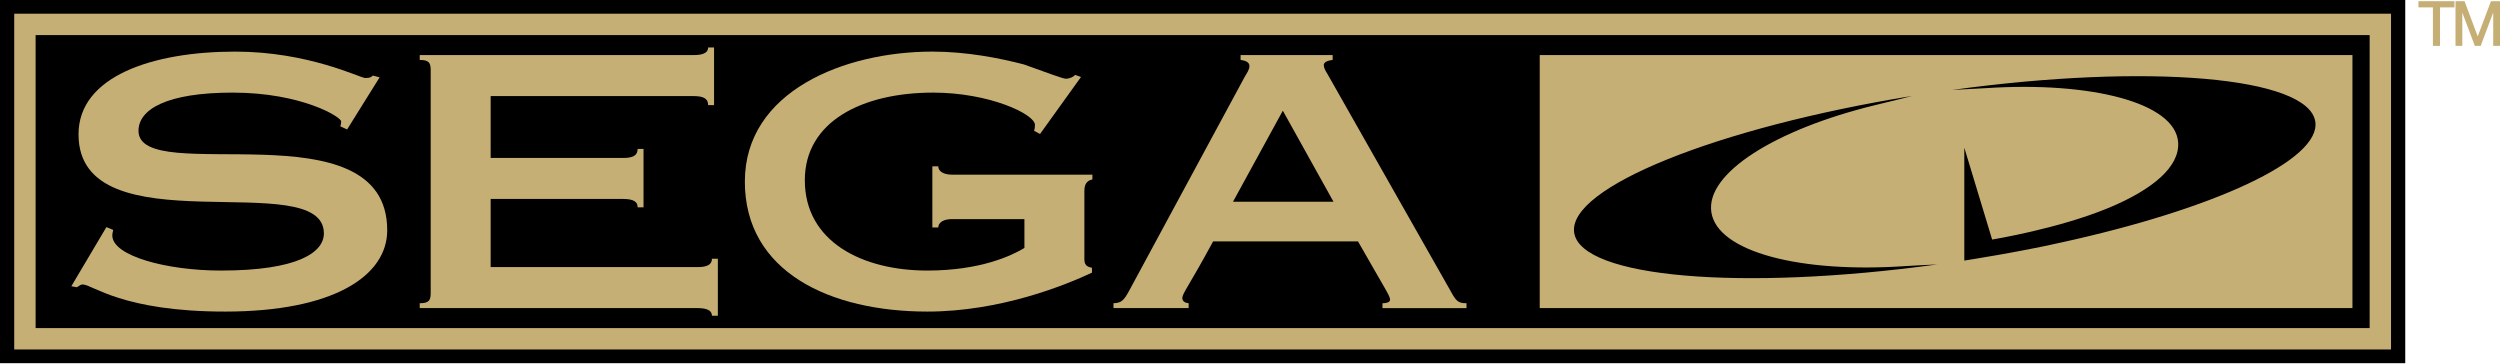
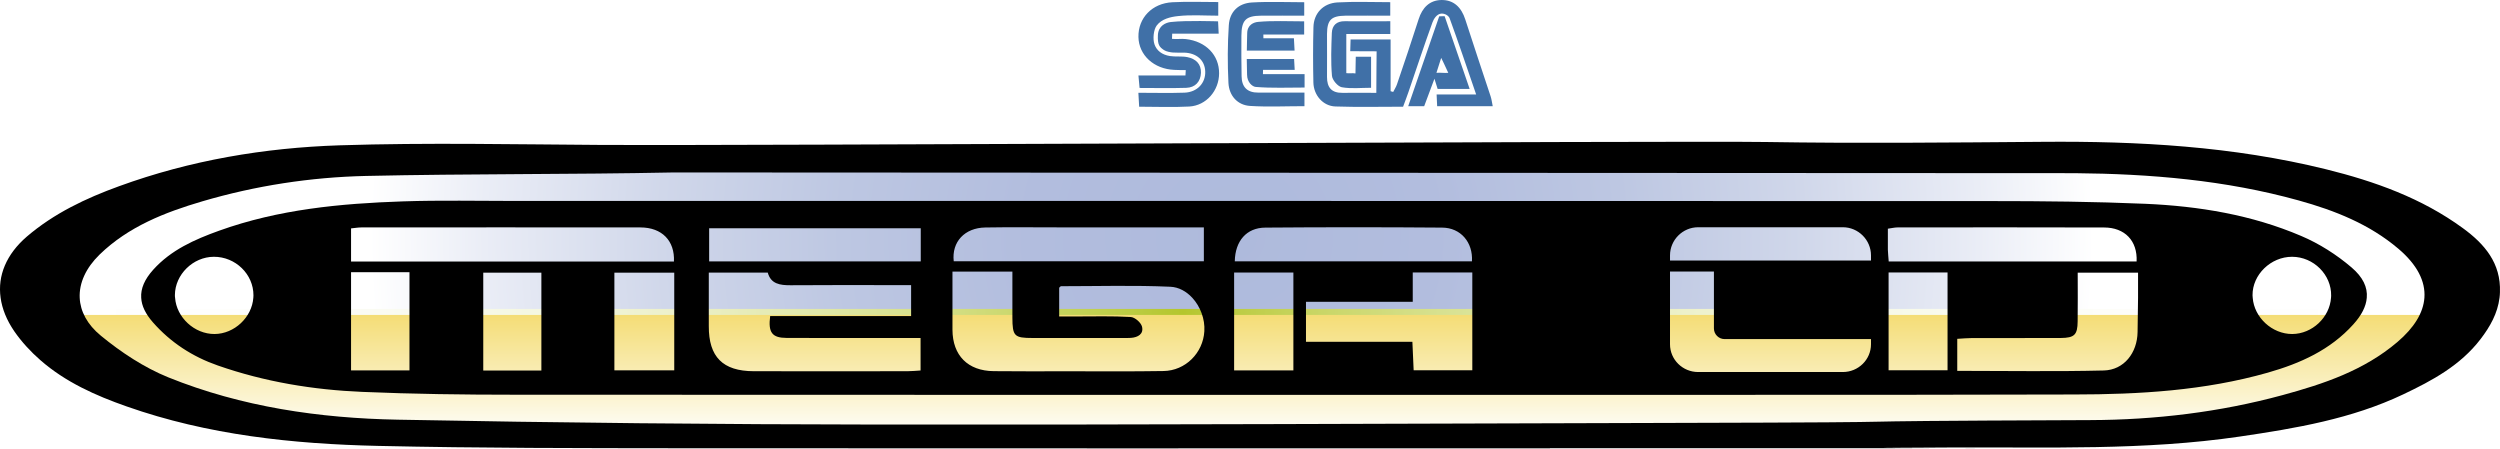
- <svg xmlns="http://www.w3.org/2000/svg" version="1.2" baseProfile="tiny" id="Ebene_2" x="0px" y="0px" width="574.785px" height="83.5px" viewBox="-2.153 -3.275 574.785 83.5" xml:space="preserve">
-   <rect x="-2.153" y="-3.275" width="553" height="83.5" />
-   <g>
-     <g>
-       <path fill="#C6AF75" d="M77.651,26.489l-1.553-0.719c0.097-0.32,0.194-0.719,0.194-1.119c0-1.039-9.127-6.633-24.953-6.633    c-15.146,0-21.651,3.836-21.651,8.79c0,13.104,57.186-6.072,57.186,22.854c0,10.548-12.428,18.699-37.283,18.699    c-23.689,0-30.486-6.233-32.719-6.233c-0.583,0-0.874,0.397-1.359,0.64l-1.262-0.24l8.058-13.586l1.554,0.64    c0,0.321-0.195,0.642-0.195,1.28c0,4.716,12.525,8.068,24.953,8.068c17.671,0,23.69-4.152,23.69-8.55    c0-15.66-56.41,3.755-56.41-22.771c0-13.425,17.185-19.019,36.021-19.019c16.894,0,28.739,6.073,29.904,6.073    c1.262,0,1.456-0.319,1.748-0.559l1.553,0.399L77.651,26.489z" />
-       <path fill="#C6AF75" d="M94.346,66.441c2.136,0,2.524-0.639,2.524-2.397V12.905c0-1.758-0.389-2.397-2.524-2.397V9.389h63.012    c2.33,0,3.301-0.64,3.301-1.758h1.359v13.265h-1.359c0-1.438-0.971-2.077-3.301-2.077h-46.701v14.224h30.487    c2.33,0,3.301-0.64,3.301-2.078h1.359v13.422h-1.359c0-0.639-0.194-1.117-0.777-1.438c-0.485-0.319-1.359-0.48-2.524-0.48h-30.487    v15.664h47.575c2.33,0,3.301-0.641,3.301-1.918h1.359v13.104h-1.359c0-1.118-0.971-1.758-3.301-1.758H94.346V66.441z" />
-       <path fill="#C6AF75" d="M249.005,36.877v1.119c-0.971,0.16-1.845,0.799-1.845,2.557v15.741c0,1.279,0.486,1.757,1.748,1.997v1.119    c-6.117,2.876-21.069,8.951-37.866,8.951c-22.331,0-41.943-9.112-41.943-29.886c0-20.776,22.913-29.886,43.108-29.886    c7.962,0,15.535,1.518,21.069,2.957c5.146,1.838,8.932,3.277,9.612,3.277c0.874,0,1.748-0.4,2.136-0.879l1.359,0.479    l-9.417,13.104l-1.36-0.719c0.097-0.319,0.194-0.799,0.194-1.358c0-2.478-10.485-7.432-23.398-7.432    c-16.311,0-29.515,6.633-29.515,20.138c0,14.143,13.204,20.773,28.156,20.773c12.234,0,19.418-3.437,22.331-5.193v-6.631h-16.699    c-1.942,0-3.107,0.799-3.107,1.916h-1.36V34.96h1.36c0,1.118,1.165,1.917,3.107,1.917H249.005z" />
-       <path fill="#C6AF75" d="M253.853,67.563v-1.119c1.748-0.08,2.33-0.479,3.689-3.037l26.506-49.063    c0.484-0.799,1.066-1.678,1.066-2.396c0-0.879-0.774-1.279-2.039-1.438v-1.12h21.167v1.119c-1.457,0.16-2.041,0.639-2.041,1.199    c0,0.639,0.39,1.278,0.875,2.078l28.156,49.621c1.357,2.478,1.748,3.037,3.785,3.037v1.119h-19.32v-1.119    c1.264,0,1.748-0.4,1.748-0.799c0-0.879-0.873-1.998-7.379-13.426h-33.303c-5.631,10.387-7.087,11.986-7.087,13.025    c0,0.719,0.582,1.119,1.456,1.197v1.119h-17.281V67.563z M304.438,43.109l-11.651-20.936L281.33,43.109H304.438z" />
-     </g>
-     <g>
-       <path fill="#C6AF75" d="M547.578,77.074H1.117V-0.125h546.46V77.074z M6.034,72.157h536.627V4.792H6.034V72.157z" />
-     </g>
-     <path fill="#C6AF75" d="M351.853,9.389v58.171h186.855V9.389H351.853z M359.775,50.225c-1.555-10.357,32.85-24.163,77.67-31.438   c-1.012,0.261-2.969,0.762-2.969,0.762s-4.404,1.076-5.623,1.374C405.99,26.51,389.972,36.575,391.308,45.5   c1.369,9.137,20.469,14.083,44.766,12.393c1.35-0.096,6.139-0.326,7.182-0.373C398.267,63.699,361.326,60.584,359.775,50.225z    M471.814,52.462c-9.932,2.257-22.346,4.173-22.346,4.173V30.676l6.4,21.124c0,0,15.242-2.474,26.844-7.304   c10.084-4.199,16.34-9.466,15.918-15.077c-0.684-9.115-20.068-13.978-44-12.439c-1.596,0.103-6.895,0.375-7.936,0.421   c44.98-6.181,81.916-3.064,83.471,7.293C531.486,33.504,506.794,44.803,471.814,52.462z" />
-   </g>
-   <g>
-     <polygon fill="#C6AF75" points="553.886,-1.576 557.207,-1.576 557.207,7.272 558.839,7.272 558.839,-1.576 562.162,-1.576    562.162,-3 553.886,-3  " />
-     <polygon fill="#C6AF75" points="570.556,-3 567.509,5.09 564.478,-3 562.404,-3 562.404,7.272 563.964,7.272 563.964,-0.4    566.845,7.272 568.191,7.272 571.07,-0.397 571.07,7.272 572.632,7.272 572.632,-3  " />
-   </g>
+ <svg xmlns="http://www.w3.org/2000/svg" enable-background="new 0 0 414.692 74.376" viewBox="0 0 414.692 74.376">
+   <radialGradient id="a" cx="204.331" cy="39.13" gradientUnits="userSpaceOnUse" r="143.035">
+     <stop offset="0" stop-color="#aebadc" />
+     <stop offset=".235" stop-color="#b2bdde" />
+     <stop offset=".453" stop-color="#bdc7e2" />
+     <stop offset=".662" stop-color="#d0d7ea" />
+     <stop offset=".867" stop-color="#eaedf6" />
+     <stop offset="1" stop-color="#fff" />
+   </radialGradient>
+   <linearGradient id="b" gradientUnits="userSpaceOnUse" x1="204.352" x2="204.352" y1="72.547" y2="51.741">
+     <stop offset="0" stop-color="#fff" />
+     <stop offset=".421" stop-color="#faf0c2" />
+     <stop offset="1" stop-color="#f4dc72" />
+   </linearGradient>
+   <linearGradient id="c" gradientUnits="userSpaceOnUse" x1="2.228" x2="406.471" y1="62.144" y2="62.144">
+     <stop offset="0" stop-color="#fff" />
+     <stop offset=".084" stop-color="#fefefc" />
+     <stop offset=".151" stop-color="#fafbf2" />
+     <stop offset=".214" stop-color="#f4f7e1" />
+     <stop offset=".273" stop-color="#ecf0c9" />
+     <stop offset=".329" stop-color="#e1e8aa" />
+     <stop offset=".384" stop-color="#d3de84" />
+     <stop offset=".436" stop-color="#c3d258" />
+     <stop offset=".48" stop-color="#b4c62d" />
+     <stop offset=".49" stop-color="#b8c939" />
+     <stop offset=".537" stop-color="#c9d667" />
+     <stop offset=".586" stop-color="#d7e190" />
+     <stop offset=".638" stop-color="#e4eab2" />
+     <stop offset=".693" stop-color="#eef2ce" />
+     <stop offset=".751" stop-color="#f5f8e4" />
+     <stop offset=".816" stop-color="#fbfcf3" />
+     <stop offset=".891" stop-color="#fefefc" />
+     <stop offset="1" stop-color="#fff" />
+   </linearGradient>
+   <path d="m406.212 49.108c-.008.281-.024.561-.055.833-.071.624-.188 1.222-.345 1.801h-402.921c-.173-.606-.298-1.204-.369-1.801-.408-3.33.753-6.543 3.414-9.185 3.531-3.484 7.667-5.746 12.014-7.565 9.26-3.891 18.904-5.765 28.674-6.136 11.464-.426 22.945-.137 34.425-.055 15.294.118 218.826-.642 229.624-.443 12.006.226 24.02.081 36.026-.027 12.422-.118 24.758.67 36.866 4.118 6.34 1.81 12.461 4.326 17.821 8.841 2.833 2.379 4.968 5.257 4.826 9.619z" fill="url(#a)" />
+   <path d="m405.812 51.741c-.447 1.602-1.216 3.041-2.127 4.407-2.621 3.946-6.278 6.217-10.06 8.289-6.749 3.692-13.984 5.095-21.282 6.335-12.43 2.109-24.938 1.566-37.415 1.638-28.093.154-56.186.091-84.271.109h-46.463v.018c-37.604 0-75.2.027-112.795-.009-13.246-.018-26.492-.009-39.73-.353-11.119-.29-22.16-1.629-32.746-5.927-4.026-1.629-7.957-3.647-11.222-6.941-1.271-1.276-2.456-2.76-3.414-4.362-.628-1.059-1.091-2.136-1.397-3.204z" fill="url(#b)" stroke="url(#c)" stroke-miterlimit="10" />
+   <path d="m408.533 37.845c-6.83-4.99-14.63-7.77-22.71-9.77-15.43-3.81-31.15-4.68-46.98-4.55-15.3.12-30.61.28-45.91.03-13.76-.22-173.272.62-192.762.49-14.63-.09-29.26-.41-43.87.06-12.45.41-24.74 2.48-36.54 6.78-5.54 2.01-10.81 4.51-15.31 8.36-3.39 2.92-4.87 6.47-4.35 10.15.25 1.83 1 3.7 2.25 5.53 1.22 1.77 2.73 3.41 4.35 4.82 4.16 3.64 9.17 5.87 14.3 7.67 13.49 4.75 27.56 6.23 41.73 6.55 16.87.38 33.75.37 50.63.39 47.91.04 95.82.01 143.74.01v-.02h59.21c35.79-.02-28.268.05 7.532-.12 15.9-.08 31.84.52 47.68-1.81 9.3-1.37 18.52-2.92 27.12-7 4.82-2.29 9.48-4.8 12.82-9.16 1.58-2.06 2.83-4.27 3.15-6.86.04-.3.06-.61.07-.92.18-4.82-2.54-8-6.15-10.63zm-64.38-9.12c12.54.11 24.99 1.15 37.13 4.52 5.99 1.66 11.75 3.93 16.57 8.03 3.08 2.62 4.5 5.37 4.3 8.12-.18 2.48-1.68 4.95-4.47 7.33-5.55 4.73-12.24 6.96-19.08 8.82-10.42 2.83-21.09 4.1-31.86 4.14-56.83.22-13.802.33-70.642.47-43.42.11-86.85.32-130.27.27-26.61-.03-53.22-.29-79.83-.81-13.02-.24-25.91-2.11-38.08-7.02-4.02-1.63-7.83-4.15-11.19-6.91-2.26-1.85-3.41-4.04-3.51-6.29-.11-2.44 1.02-4.95 3.31-7.18 4.78-4.63 10.81-6.99 17.03-8.82 8.85-2.6 17.95-4 27.13-4.21 17.01-.38 34.03-.23 51.03-.58" />
+   <path d="m390.083 44.375c-2.49-2.13-5.38-3.97-8.38-5.24-8.22-3.51-16.96-4.94-25.82-5.33-8.49-.36-17-.45-25.51-.45-114.42-.03-130.351-.02-244.771-.02-6.26 0-12.53-.14-18.79.07-10.34.35-20.61 1.32-30.46 4.86-4.08 1.47-7.98 3.19-10.94 6.48-1.42 1.58-2.09 3.11-1.99 4.65.07 1.34.72 2.68 1.95 4.08 2.93 3.33 6.54 5.68 10.75 7.15 7.76 2.71 15.8 4.04 23.97 4.38 8.43.36 16.87.47 25.31.47 57.24.04 114.48.02 171.73.02h25.52c53.3-.01 8.111.02 61.411-.06 10.81-.01 21.6-.63 32.11-3.62 5.41-1.54 10.37-3.77 14.19-8.01 1.36-1.5 2.12-2.98 2.23-4.41.16-1.75-.65-3.43-2.51-5.02zm-76.93-6.44c.67-.09 1.12-.21 1.58-.21 11.42-.01 22.85-.03 34.28.01 3.44 0 5.57 2.21 5.4 5.64h-41.12c-.05-.75-.12-1.34-.14-1.94-.01-1.14 0-2.28 0-3.5zm-103.271-.18c9.78-.08 19.56-.08 29.34 0 3.08.02 5.13 2.45 4.94 5.59h-39.34c.06-3.38 1.95-5.57 5.06-5.59zm-46.43-.02c3.95-.07 7.89-.02 11.84-.02h24.4v5.62h-41.49c-.36-3.21 1.81-5.55 5.25-5.6zm-45.82.13h35.1v5.5h-35.1zm-59.4.02c.64-.06 1.17-.16 1.69-.16 15.44-.01 30.88-.02 46.32 0 3.56.01 5.71 2.21 5.55 5.66h-53.56zm-22.64 17.52c-3.34.02-6.32-2.76-6.55-6.01-.03-.15-.03-.31-.03-.47.03-3.39 3-6.31 6.45-6.33 3.6-.02 6.6 2.9 6.58 6.41 0 .13-.01.26-.02.39-.23 3.24-3.14 5.99-6.43 6.01zm32.33 6.03h-9.69v-16.28h9.69zm21.88.03h-9.64v-16.24h9.64zm22.04-.04h-9.93v-16.2h9.93zm40.86.03c-.71.04-1.42.12-2.15.12-8.51.01-17.01.02-25.52 0-5.15-.01-7.48-2.38-7.46-7.48.01-1.56 0-3.12 0-4.7v-4.18h9.78c.51 1.89 2.03 2.11 3.79 2.1 5.71-.05 11.43-.02 17.15-.02h2.84v5.13h-23.38c-.36 2.75.33 3.62 2.74 3.63 6.54.03 13.07.01 19.6.01h2.61zm47.07-6.51c-.21 3.6-3.13 6.55-6.78 6.6-5.37.09-10.74.04-16.11.04-4.02 0-8.03.03-12.04-.02-4.31-.04-6.83-2.61-6.85-6.86v-9.65h9.94v7.59c.01 3.12.3 3.42 3.35 3.42h15.09c.41 0 .82.01 1.23-.02 1.16-.08 2.14-.65 1.83-1.87-.17-.67-1.18-1.55-1.86-1.59-3.05-.18-6.12-.09-9.18-.09h-2.7v-4.77c.11-.09.22-.25.31-.25 6.05 0 12.1-.18 18.13.09 1.4.06 2.66.77 3.64 1.83 1.33 1.44 2.13 3.53 2 5.55zm14.77 6.49h-9.83v-16.23h9.83zm29.68-.02h-9.73c-.06-1.51-.13-2.97-.21-4.72h-17.65v-6.63h17.71v-4.87h9.88zm66.132-19.053v.853h-33.338v-.853c0-2.561 2.106-4.667 4.667-4.667h24.005c2.56 0 4.666 2.106 4.666 4.667zm0 13.886v.853c0 2.561-2.106 4.61-4.667 4.61h-24.005c-2.561 0-4.667-2.049-4.667-4.61v-12.065h7.285v9.447c0 .967.797 1.764 1.764 1.764h24.29zm12.699 5.167h-9.78v-16.22h9.78zm31.52-6.33c-.05 3.44-2.24 6.29-5.61 6.37-8.01.2-16.03.06-24.3.06v-5.31c.89-.05 1.68-.13 2.47-.13 4.9-.01 9.79.01 14.7-.01 2.27-.02 2.78-.52 2.8-2.75.01-1.3.02-2.6.02-3.92 0-1.36-.01-2.74-.01-4.17h10.01c0 1.36.01 2.75 0 4.14v.03c-.02 1.89-.05 3.79-.08 5.69zm25.66.32c-3.35.01-6.32-2.75-6.56-6.01-.02-.14-.03-.28-.03-.42-.03-3.42 3.04-6.39 6.57-6.38 3.56.01 6.54 2.98 6.47 6.47 0 .11-.01.22-.02.33-.23 3.26-3.12 5.99-6.43 6.01z" />
+   <path d="m191.87 4.231c-.522.696-.677 2.231-.37 3.12.359 1.04 1.227 1.732 2.578 1.948.888.142 1.939-.008 2.859.172 1.42.28 2.323 1.15 2.273 2.61-.06 1.46-.94 2.45-2.46 2.49-2.51.08-5.02.02-7.72.02-.07-.68-.12-1.23-.19-2.07h7.8c.03-.21.027-.684.047-.894-.727 0-1.247-.006-1.897-.036-3.38-.14-5.89-2.43-5.95-5.46-.06-3.13 2.25-5.59 5.64-5.76 2.49-.13 4.99-.03 7.6-.03v2.26c-2.25 0-4.49-.18-6.69.07-1.24.13-2.703.471-3.52 1.56zm4.83 2.25c-.77-.09-1.534.059-2.294-.041.01-.2.014-.649.034-.859h7.71c-.04-.87-.1-2.04-.1-2.04s-5.29-.18-7.83.11c-.83.09-2.069.602-2.15 2.15-.086 1.657.273 2.014 1.023 2.514.366.244 1.077.366 1.467.396.61.05 1.22.01 1.84.02 2.09.05 3.46 1.26 3.52 3.13.07 1.92-1.33 3.43-3.43 3.51-2.49.09-4.99.02-7.66.02.05.92.09 1.55.13 2.31 2.9 0 5.61.12 8.31-.03 2.83-.16 4.94-2.64 4.95-5.5.02-3.03-2.19-5.31-5.52-5.69zm12.04 8.88c-1.86.02-2.77-.93-2.79-2.73-.04-2.24-.05-4.49-.03-6.73.02-2.56.74-3.28 3.26-3.3 2.36-.02 4.72 0 7.16 0v-2.23c-2.99 0-5.84-.13-8.67.04-2.24.13-3.7 1.53-3.84 3.78-.21 3.17-.22 6.38-.06 9.56.11 2.16 1.53 3.69 3.58 3.82 2.96.19 5.94.04 9.03.04v-2.25c-2.64 0-5.14-.01-7.64 0zm7.59-11.82c-2.66 0-5.17-.14-7.65.09-.67.06-1.8.465-1.8 1.91 0 .713-.06 1.7-.06 2.85h7.92c-.04-.72-.07-1.26-.11-2.04h-5.06c0-.21 0-.42-.01-.62h6.77zm-6.84 8.76c0-.24.01-.47.02-.71h5.25c-.04-.78-.07-1.28-.1-1.8h-7.85c0 1 .05 1.828.05 2.6 0 1.268.89 1.99 1.44 2.03 2.66.22 5.35.1 8.1.1v-2.22zm21.13-6.66v-2.12c-2.69 0-5.13.02-7.57 0-1.33-.02-2.08.69-2.13 1.94-.09 2.36-.18 4.75.02 7.1.05.71.97 1.78 1.63 1.91 1.54.28 3.17.09 4.86.09v-5.15c-1.21 0-1.04 0-2.54 0 0 1.11-.05 1.62-.05 2.77-.55-.09-1 .03-1.52-.05v-6.49zm16.64 10.34c-1.4-4.26-2.84-8.5-4.21-12.77-.64-1.97-1.89-3.24-3.96-3.21-1.96.04-3.16 1.27-3.77 3.18-1.15 3.62-2.38 7.22-3.6 10.82-.15.43-.41.83-.62 1.25-.14-.05-.29-.08-.43-.12v-8.58h-6.64l-.057 1.941 4.377.019s-.05 4.57-.05 6.89c-1.96 0-3.78-.02-5.6 0-1.8.03-2.59-.87-2.58-2.64.03-2.38-.01-4.76 0-7.15.03-2.32.7-2.98 3.07-3.01 2.44-.02 4.87 0 7.42 0v-2.24c-3.05 0-5.9-.12-8.74.04-2.39.13-3.95 1.81-4 4.1-.08 3.07-.08 6.13-.01 9.19.05 2.12 1.61 3.9 3.65 3.97 3.73.13 7.47.04 11.23.04.33-.9.63-1.66.89-2.43 1.32-3.85 2.59-7.72 3.98-11.55.21-.6.73-1.387 1.42-1.46.672-.071 1.28.37 1.43.77 1.48 4.05 2.85 8.14 4.4 12.64h-6.56c.04.84.06 1.35.09 1.95h9.22c-.13-.63-.19-1.15-.35-1.64zm-7.63-13.3-.9.03c-1.69 4.91-3.38 9.81-5.14 14.9h2.65c.54-1.44 1.05-2.81 1.7-4.55.26.82.4 1.27.53 1.69h5.31c-1.43-4.16-2.79-8.11-4.15-12.07zm-1.36 9.4c.26-.82.79-2.48.79-2.48s.834 1.69 1.174 2.48c-.66.06-1.284-.06-1.964 0z" fill="#4070a7" />
</svg>
